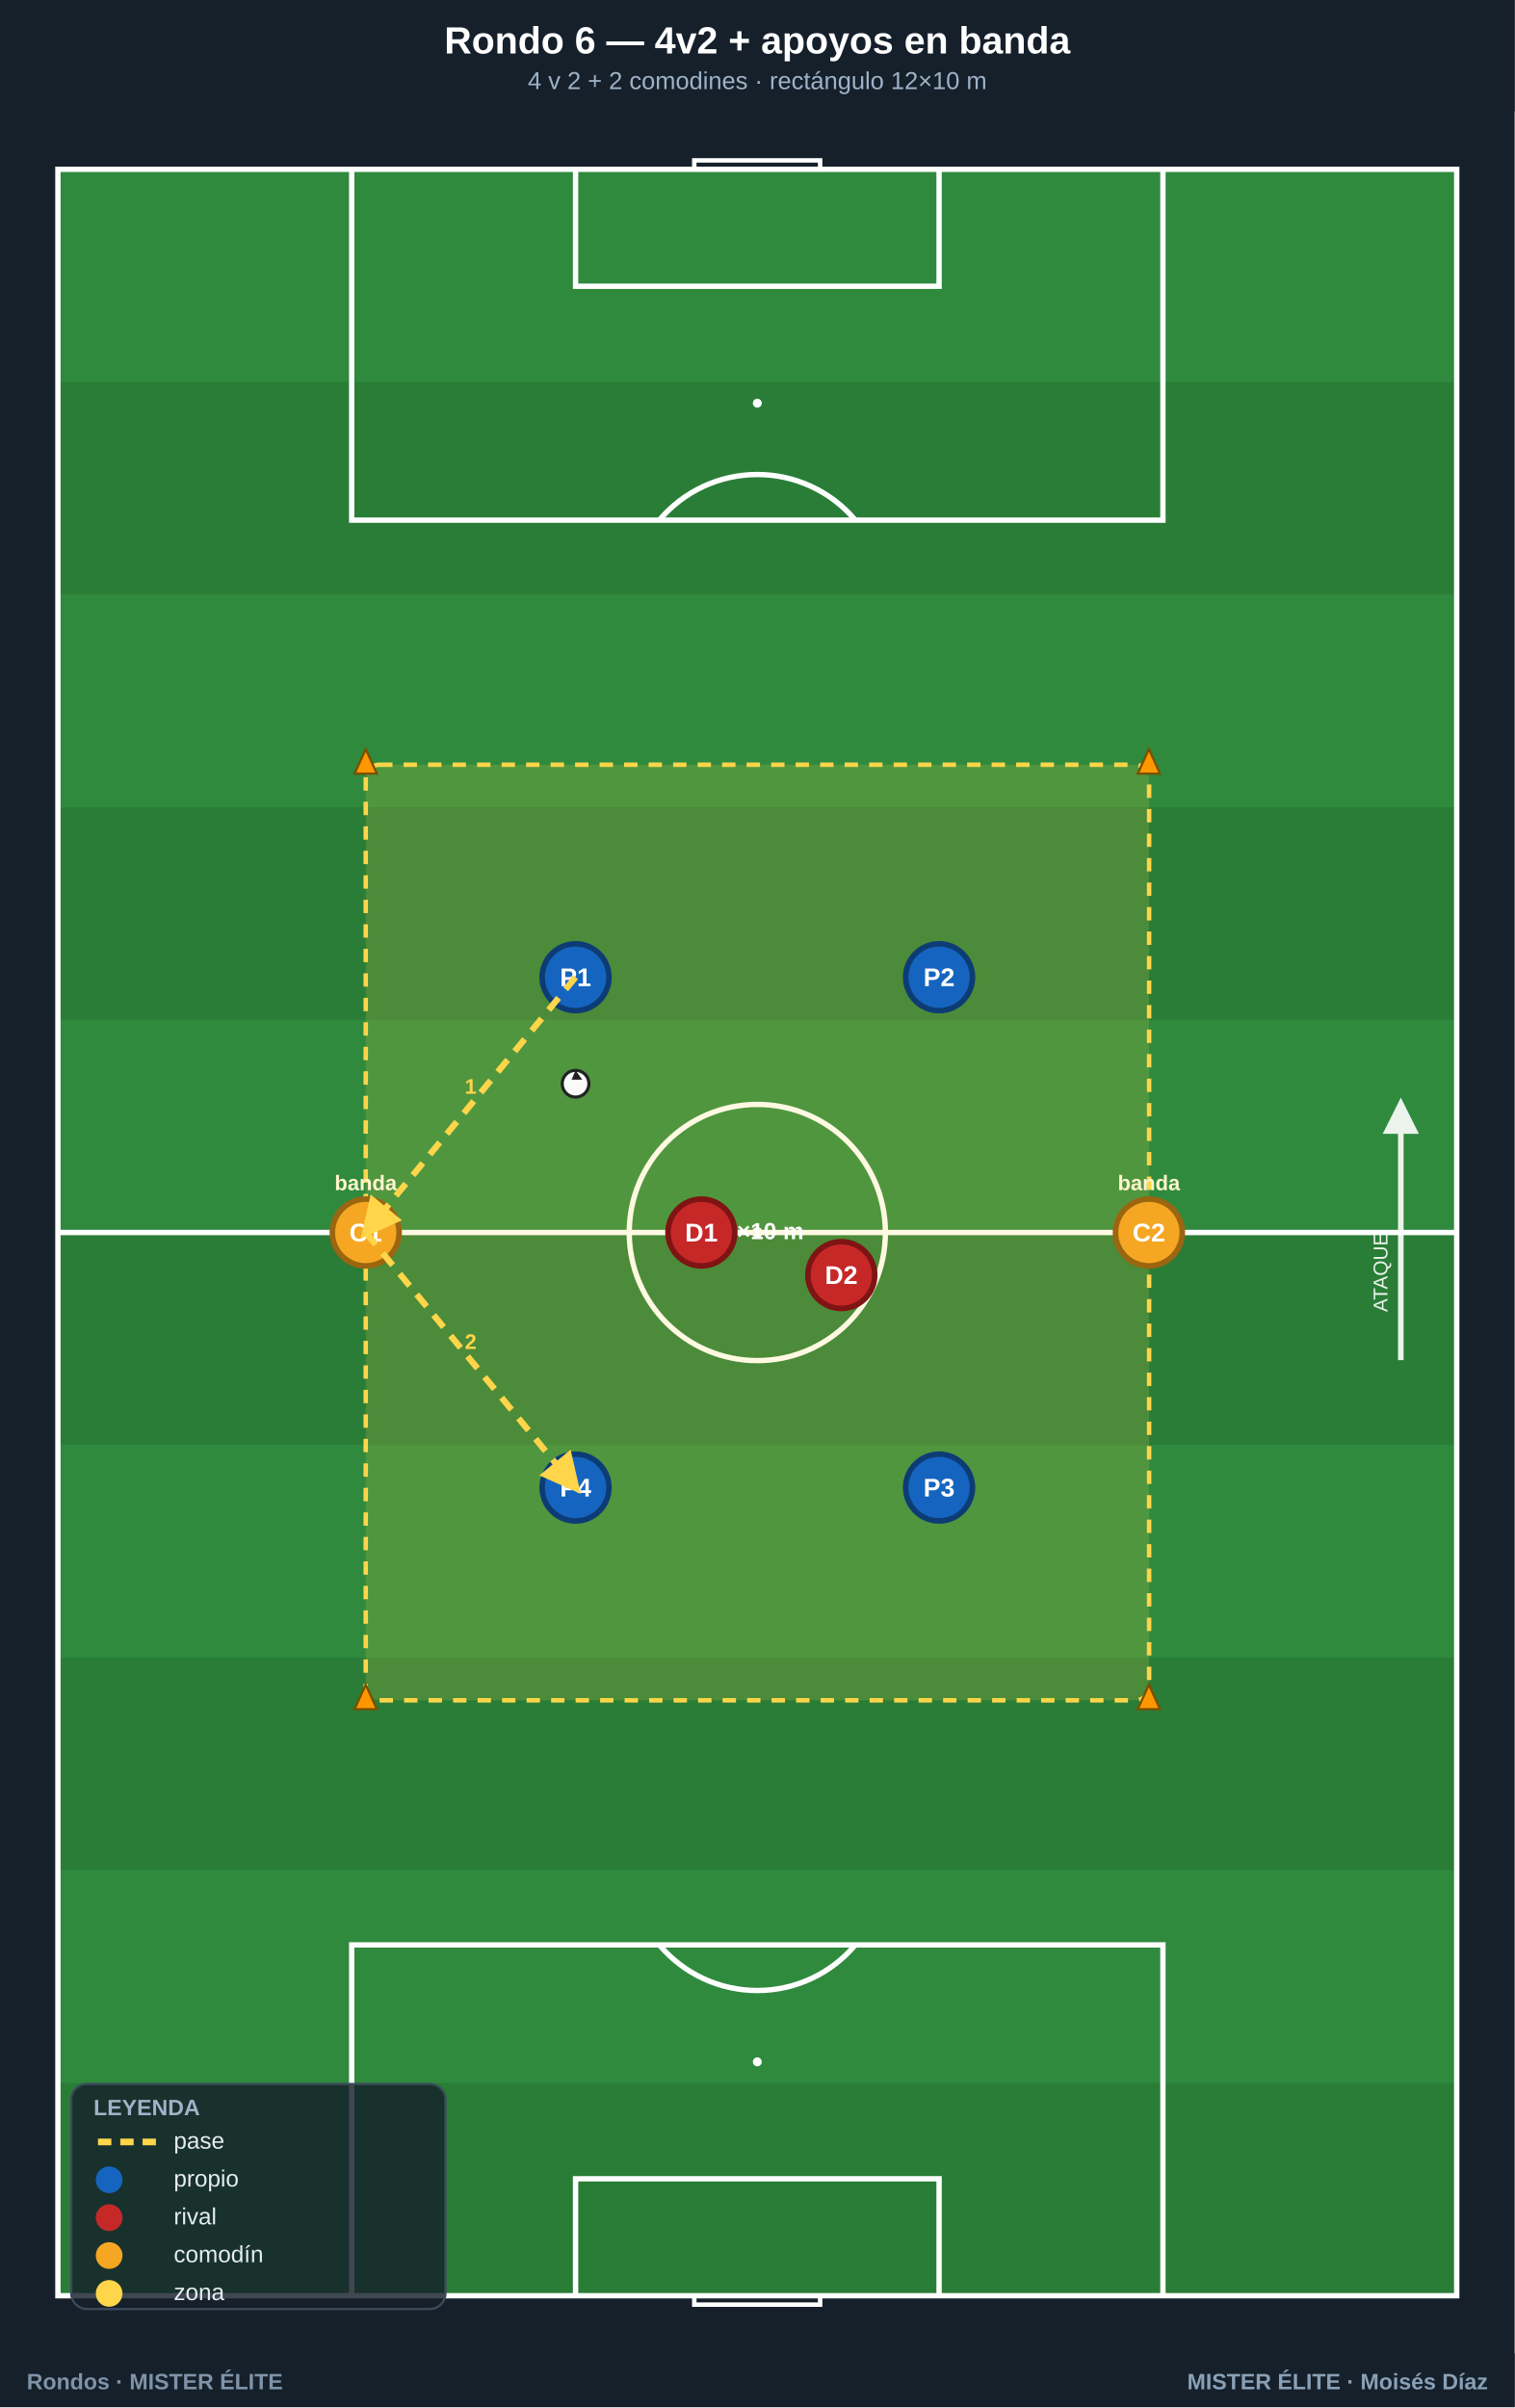
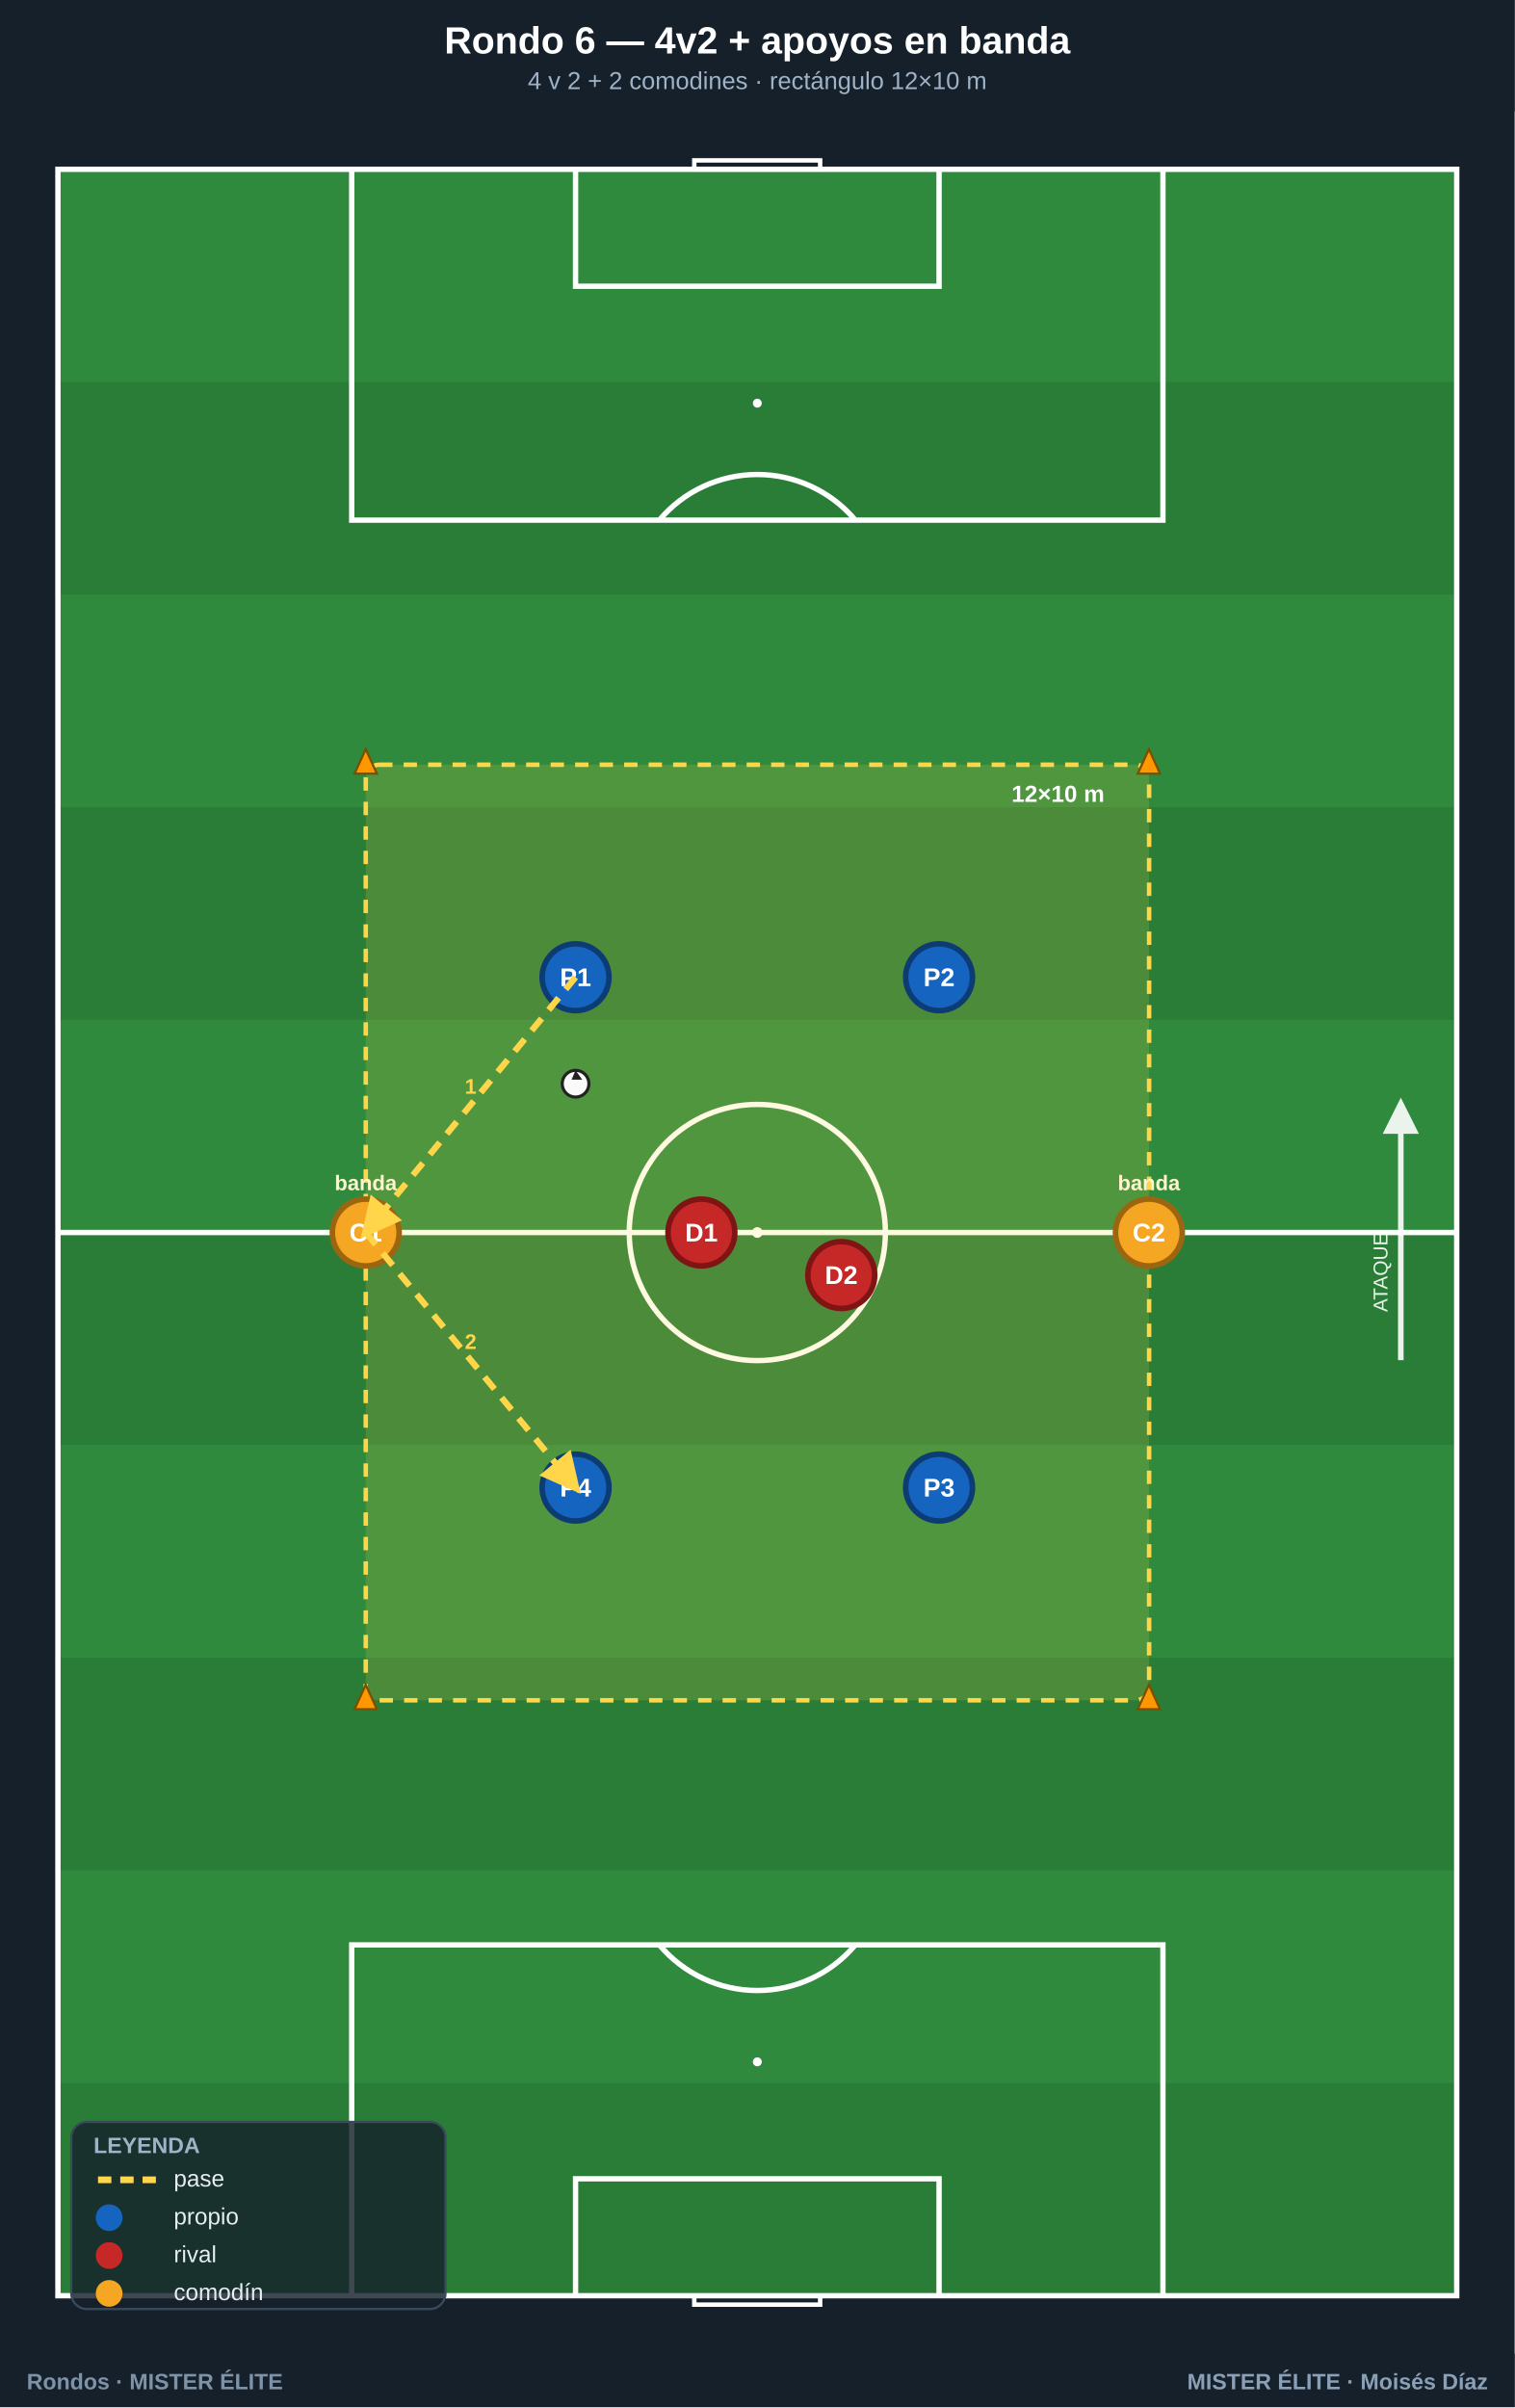
<svg xmlns="http://www.w3.org/2000/svg" viewBox="0 0 680 1081" width="680" height="1081" font-family="Segoe UI,Arial,sans-serif">
  <defs>
    <linearGradient id="sky" x1="0" y1="0" x2="0" y2="1">
      <stop offset="0" stop-color="#2f8a3e" />
      <stop offset="1" stop-color="#2b8139" />
    </linearGradient>
    <marker id="ah_pass" viewBox="0 0 10 10" refX="8" refY="5" markerWidth="6.5" markerHeight="6.5" orient="auto-start-reverse">
      <path d="M0,0 L10,5 L0,10 z" fill="#ffd54a" />
    </marker>
    <marker id="ah_run" viewBox="0 0 10 10" refX="8" refY="5" markerWidth="6.5" markerHeight="6.5" orient="auto-start-reverse">
      <path d="M0,0 L10,5 L0,10 z" fill="#ffffff" />
    </marker>
    <marker id="ah_drive" viewBox="0 0 10 10" refX="8" refY="5" markerWidth="6.5" markerHeight="6.5" orient="auto-start-reverse">
      <path d="M0,0 L10,5 L0,10 z" fill="#7ee0ff" />
    </marker>
    <marker id="ah_white" viewBox="0 0 10 10" refX="8" refY="5" markerWidth="6.5" markerHeight="6.5" orient="auto-start-reverse">
      <path d="M0,0 L10,5 L0,10 z" fill="#ffffff" />
    </marker>
  </defs>
  <rect x="0.0" y="0.0" width="680.0" height="1080.6" fill="#15202b" />
  <rect x="26.0" y="76.0" width="628.0" height="96.0" fill="#2f8a3e" />
  <rect x="26.0" y="171.5" width="628.0" height="96.0" fill="#2a7d36" />
  <rect x="26.0" y="266.9" width="628.0" height="96.0" fill="#2f8a3e" />
  <rect x="26.0" y="362.4" width="628.0" height="96.0" fill="#2a7d36" />
  <rect x="26.0" y="457.8" width="628.0" height="96.0" fill="#2f8a3e" />
  <rect x="26.0" y="553.3" width="628.0" height="96.0" fill="#2a7d36" />
  <rect x="26.0" y="648.7" width="628.0" height="96.0" fill="#2f8a3e" />
  <rect x="26.0" y="744.2" width="628.0" height="96.0" fill="#2a7d36" />
  <rect x="26.0" y="839.6" width="628.0" height="96.0" fill="#2f8a3e" />
  <rect x="26.0" y="935.1" width="628.0" height="96.0" fill="#2a7d36" />
  <rect x="26.0" y="76.0" width="628.0" height="954.6" fill="none" stroke="#ffffff" stroke-width="2.4" />
  <line x1="26.0" y1="553.3" x2="654.0" y2="553.3" stroke="#ffffff" stroke-width="2.4" opacity="1" />
  <circle cx="340.0" cy="553.3" r="57.5" fill="none" stroke="#ffffff" stroke-width="2.4" />
  <circle cx="340.0" cy="553.3" r="2.4" fill="#ffffff" />
  <path d="M157.9,76.0 L157.9,233.5 L522.1,233.5 L522.1,76.0" fill="none" stroke="#ffffff" stroke-width="2.4" />
  <path d="M258.4,76.0 L258.4,128.5 L421.6,128.5 L421.6,76.0" fill="none" stroke="#ffffff" stroke-width="2.4" />
  <circle cx="340.0" cy="181.0" r="2.0" fill="#ffffff" />
  <rect x="311.7" y="72.0" width="56.5" height="4" fill="none" stroke="#ffffff" stroke-width="2" />
  <path d="M296.0,233.5 A57.5,57.5 0 0 1 384.0,233.5" fill="none" stroke="#ffffff" stroke-width="2.4" />
  <path d="M157.9,1030.6 L157.9,873.1 L522.1,873.1 L522.1,1030.6" fill="none" stroke="#ffffff" stroke-width="2.4" />
  <path d="M258.4,1030.6 L258.4,978.1 L421.6,978.1 L421.6,1030.6" fill="none" stroke="#ffffff" stroke-width="2.4" />
  <circle cx="340.0" cy="925.6" r="2.0" fill="#ffffff" />
  <rect x="311.7" y="1030.6" width="56.5" height="4" fill="none" stroke="#ffffff" stroke-width="2" />
  <path d="M296.0,873.1 A57.5,57.5 0 0 0 384.0,873.1" fill="none" stroke="#ffffff" stroke-width="2.4" />
  <rect x="0.0" y="0.0" width="680.0" height="50.0" fill="#15202b" />
  <text x="340.0" y="24.0" font-family="Segoe UI,Arial,sans-serif" font-size="17" font-weight="800" fill="#ffffff" text-anchor="middle">Rondo 6 — 4v2 + apoyos en banda</text>
  <text x="340.0" y="40.0" font-family="Segoe UI,Arial,sans-serif" font-size="11" font-weight="500" fill="#9fb3c8" text-anchor="middle">4 v 2 + 2 comodines · rectángulo 12×10 m</text>
  <rect x="0.0" y="1056.6" width="680.0" height="24.0" fill="#15202b" />
  <text x="668.0" y="1072.6" font-family="Segoe UI,Arial,sans-serif" font-size="10" font-weight="700" fill="#8aa0b6" text-anchor="end">MISTER ÉLITE · Moisés Díaz</text>
  <text x="12.0" y="1072.6" font-family="Segoe UI,Arial,sans-serif" font-size="10" font-weight="600" fill="#7f93a8" text-anchor="start">Rondos · MISTER ÉLITE</text>
  <g opacity="0.9">
    <line x1="628.9" y1="610.6" x2="628.9" y2="496.0" stroke="#ffffff" stroke-width="2.5" marker-end="url(#ah_white)" />
    <text x="622.9" y="553.3" font-family="Segoe UI,Arial" font-size="9" fill="#ffffff" text-anchor="end" transform="rotate(-90 622.9 553.3)">ATAQUE</text>
  </g>
  <rect x="164.2" y="343.3" width="351.7" height="420.0" rx="6" fill="#ffd54a" fill-opacity="0.16" stroke="#ffd54a" stroke-width="2" stroke-dasharray="6 5" />
-   <text x="340.0" y="556.3" font-family="Segoe UI,Arial,sans-serif" font-size="10.5" font-weight="700" fill="#fff" text-anchor="middle">12×10 m</text>
+   <text x="475.0" y="360.0" font-family="Segoe UI,Arial,sans-serif" font-size="10.5" font-weight="700" fill="#fff" text-anchor="middle">12×10 m</text>
  <path d="M164.2,756.3 l5,11 l-10,0 z" fill="#ff9800" stroke="#7a4f00" stroke-width="1" />
  <path d="M164.2,336.3 l5,11 l-10,0 z" fill="#ff9800" stroke="#7a4f00" stroke-width="1" />
  <path d="M515.8,756.3 l5,11 l-10,0 z" fill="#ff9800" stroke="#7a4f00" stroke-width="1" />
  <path d="M515.8,336.3 l5,11 l-10,0 z" fill="#ff9800" stroke="#7a4f00" stroke-width="1" />
  <g>
    <circle cx="258.4" cy="438.7" r="15" fill="#1565c0" stroke="#0d3c75" stroke-width="2.5" />
    <text x="258.4" y="442.7" font-family="Segoe UI,Arial" font-size="11.5" font-weight="800" fill="#fff" text-anchor="middle">P1</text>
  </g>
  <g>
    <circle cx="421.6" cy="438.7" r="15" fill="#1565c0" stroke="#0d3c75" stroke-width="2.5" />
    <text x="421.6" y="442.7" font-family="Segoe UI,Arial" font-size="11.5" font-weight="800" fill="#fff" text-anchor="middle">P2</text>
  </g>
  <g>
    <circle cx="421.6" cy="667.8" r="15" fill="#1565c0" stroke="#0d3c75" stroke-width="2.5" />
    <text x="421.6" y="671.8" font-family="Segoe UI,Arial" font-size="11.5" font-weight="800" fill="#fff" text-anchor="middle">P3</text>
  </g>
  <g>
    <circle cx="258.4" cy="667.8" r="15" fill="#1565c0" stroke="#0d3c75" stroke-width="2.5" />
    <text x="258.4" y="671.8" font-family="Segoe UI,Arial" font-size="11.5" font-weight="800" fill="#fff" text-anchor="middle">P4</text>
  </g>
  <g>
    <circle cx="314.9" cy="553.3" r="15" fill="#c62828" stroke="#7f1414" stroke-width="2.5" />
    <text x="314.9" y="557.3" font-family="Segoe UI,Arial" font-size="11.5" font-weight="800" fill="#fff" text-anchor="middle">D1</text>
  </g>
  <g>
    <circle cx="377.7" cy="572.4" r="15" fill="#c62828" stroke="#7f1414" stroke-width="2.5" />
    <text x="377.7" y="576.4" font-family="Segoe UI,Arial" font-size="11.5" font-weight="800" fill="#fff" text-anchor="middle">D2</text>
  </g>
  <g>
    <circle cx="164.2" cy="553.3" r="15" fill="#f5a623" stroke="#9c6510" stroke-width="2.5" />
    <text x="164.2" y="557.3" font-family="Segoe UI,Arial" font-size="11.5" font-weight="800" fill="#fff" text-anchor="middle">C1</text>
  </g>
  <text x="164.2" y="534.3" font-family="Segoe UI,Arial,sans-serif" font-size="9.5" font-weight="600" fill="#fff5cc" text-anchor="middle">banda</text>
  <g>
    <circle cx="515.8" cy="553.3" r="15" fill="#f5a623" stroke="#9c6510" stroke-width="2.5" />
    <text x="515.8" y="557.3" font-family="Segoe UI,Arial" font-size="11.5" font-weight="800" fill="#fff" text-anchor="middle">C2</text>
  </g>
  <text x="515.8" y="534.3" font-family="Segoe UI,Arial,sans-serif" font-size="9.5" font-weight="600" fill="#fff5cc" text-anchor="middle">banda</text>
  <circle cx="258.4" cy="486.5" r="6.0" fill="#fafafa" stroke="#222" stroke-width="1.4" />
  <path d="M258.4,480.5 l3.0,4.2 l-4.8,0 z" fill="#222" />
  <line x1="258.4" y1="438.7" x2="164.2" y2="553.3" stroke="#ffd54a" stroke-width="2.8" stroke-dasharray="7 5" marker-end="url(#ah_pass)" />
  <text x="211.3" y="491.0" font-family="Segoe UI,Arial,sans-serif" font-size="9.5" font-weight="700" fill="#ffd54a" text-anchor="middle">1</text>
  <line x1="164.2" y1="553.3" x2="258.4" y2="667.8" stroke="#ffd54a" stroke-width="2.8" stroke-dasharray="7 5" marker-end="url(#ah_pass)" />
  <text x="211.3" y="605.6" font-family="Segoe UI,Arial,sans-serif" font-size="9.5" font-weight="700" fill="#ffd54a" text-anchor="middle">2</text>
  <g>
-     <rect x="32" y="935.56" width="168" height="101" rx="7" fill="#15202b" fill-opacity="0.82" stroke="#3a4a5a" stroke-width="1" />
-     <text x="42" y="949.56" font-family="Segoe UI,Arial" font-size="10" font-weight="800" fill="#9fb3c8">LEYENDA</text>
-     <line x1="44" y1="961.56" x2="70" y2="961.56" stroke="#ffd54a" stroke-width="3" stroke-dasharray="6 4" />
-     <text x="78" y="964.56" font-family="Segoe UI,Arial" font-size="10.5" fill="#e6edf3">pase</text>
-     <circle cx="49" cy="978.56" r="6" fill="#1565c0" />
-     <text x="78" y="981.56" font-family="Segoe UI,Arial" font-size="10.5" fill="#e6edf3">propio</text>
-     <circle cx="49" cy="995.56" r="6" fill="#c62828" />
-     <text x="78" y="998.56" font-family="Segoe UI,Arial" font-size="10.5" fill="#e6edf3">rival</text>
-     <circle cx="49" cy="1012.56" r="6" fill="#f5a623" />
-     <text x="78" y="1015.56" font-family="Segoe UI,Arial" font-size="10.5" fill="#e6edf3">comodín</text>
-     <circle cx="49" cy="1029.56" r="6" fill="#ffd54a" />
-     <text x="78" y="1032.56" font-family="Segoe UI,Arial" font-size="10.5" fill="#e6edf3">zona</text>
+     <rect x="32" y="952.56" width="168" height="84" rx="7" fill="#15202b" fill-opacity="0.82" stroke="#3a4a5a" stroke-width="1" />
+     <text x="42" y="966.56" font-family="Segoe UI,Arial" font-size="10" font-weight="800" fill="#9fb3c8">LEYENDA</text>
+     <line x1="44" y1="978.56" x2="70" y2="978.56" stroke="#ffd54a" stroke-width="3" stroke-dasharray="6 4" />
+     <text x="78" y="981.56" font-family="Segoe UI,Arial" font-size="10.5" fill="#e6edf3">pase</text>
+     <circle cx="49" cy="995.56" r="6" fill="#1565c0" />
+     <text x="78" y="998.56" font-family="Segoe UI,Arial" font-size="10.5" fill="#e6edf3">propio</text>
+     <circle cx="49" cy="1012.56" r="6" fill="#c62828" />
+     <text x="78" y="1015.56" font-family="Segoe UI,Arial" font-size="10.5" fill="#e6edf3">rival</text>
+     <circle cx="49" cy="1029.56" r="6" fill="#f5a623" />
+     <text x="78" y="1032.56" font-family="Segoe UI,Arial" font-size="10.5" fill="#e6edf3">comodín</text>
  </g>
</svg>
